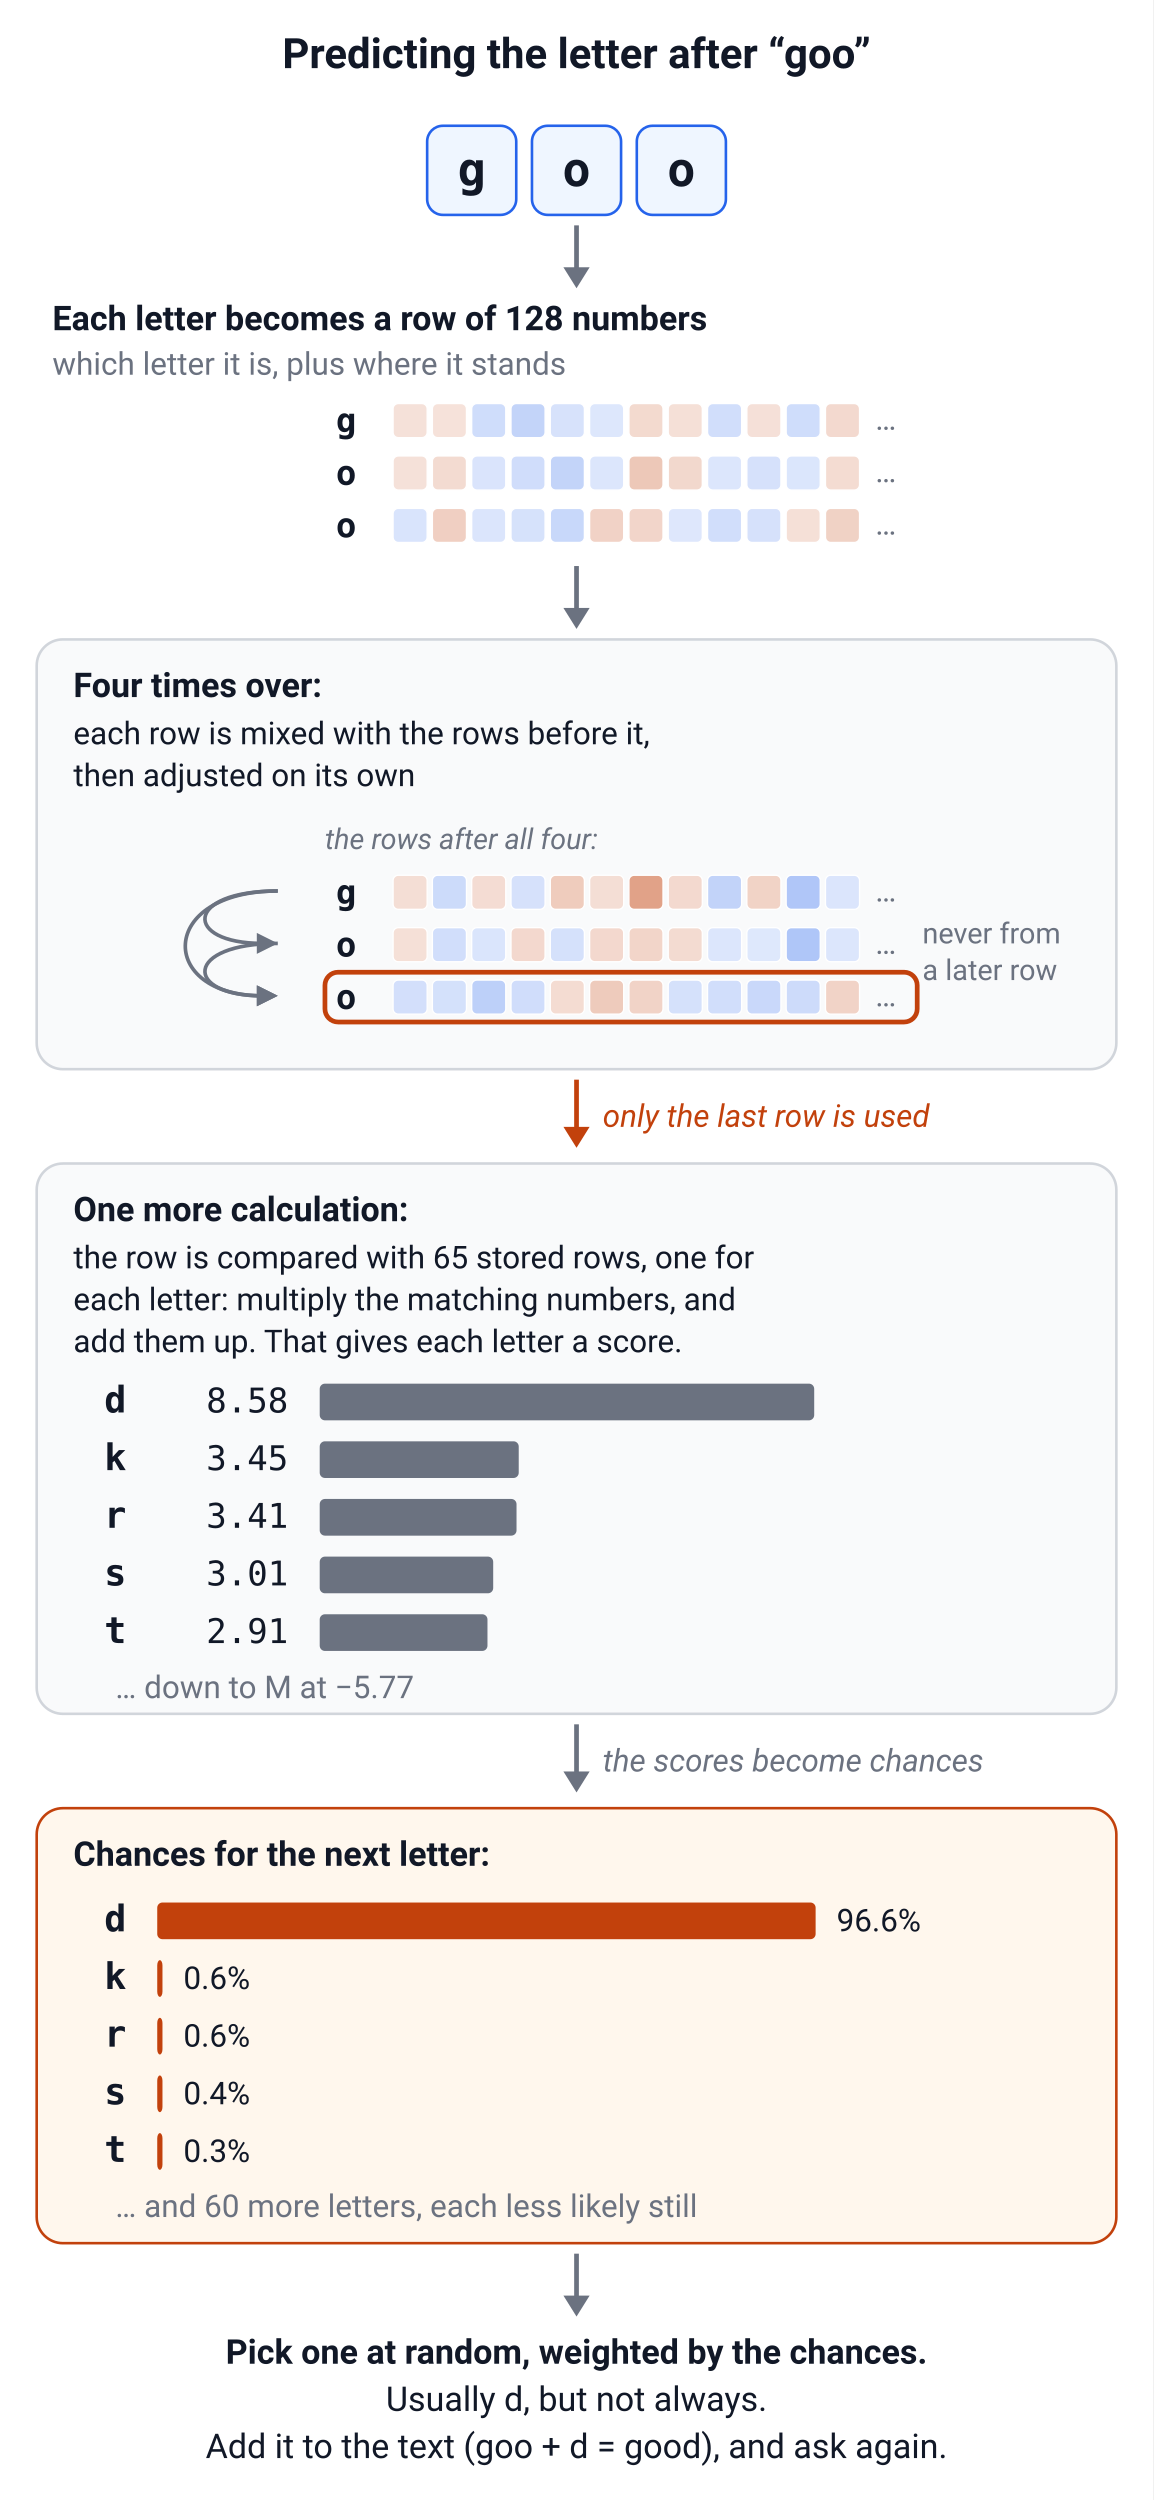
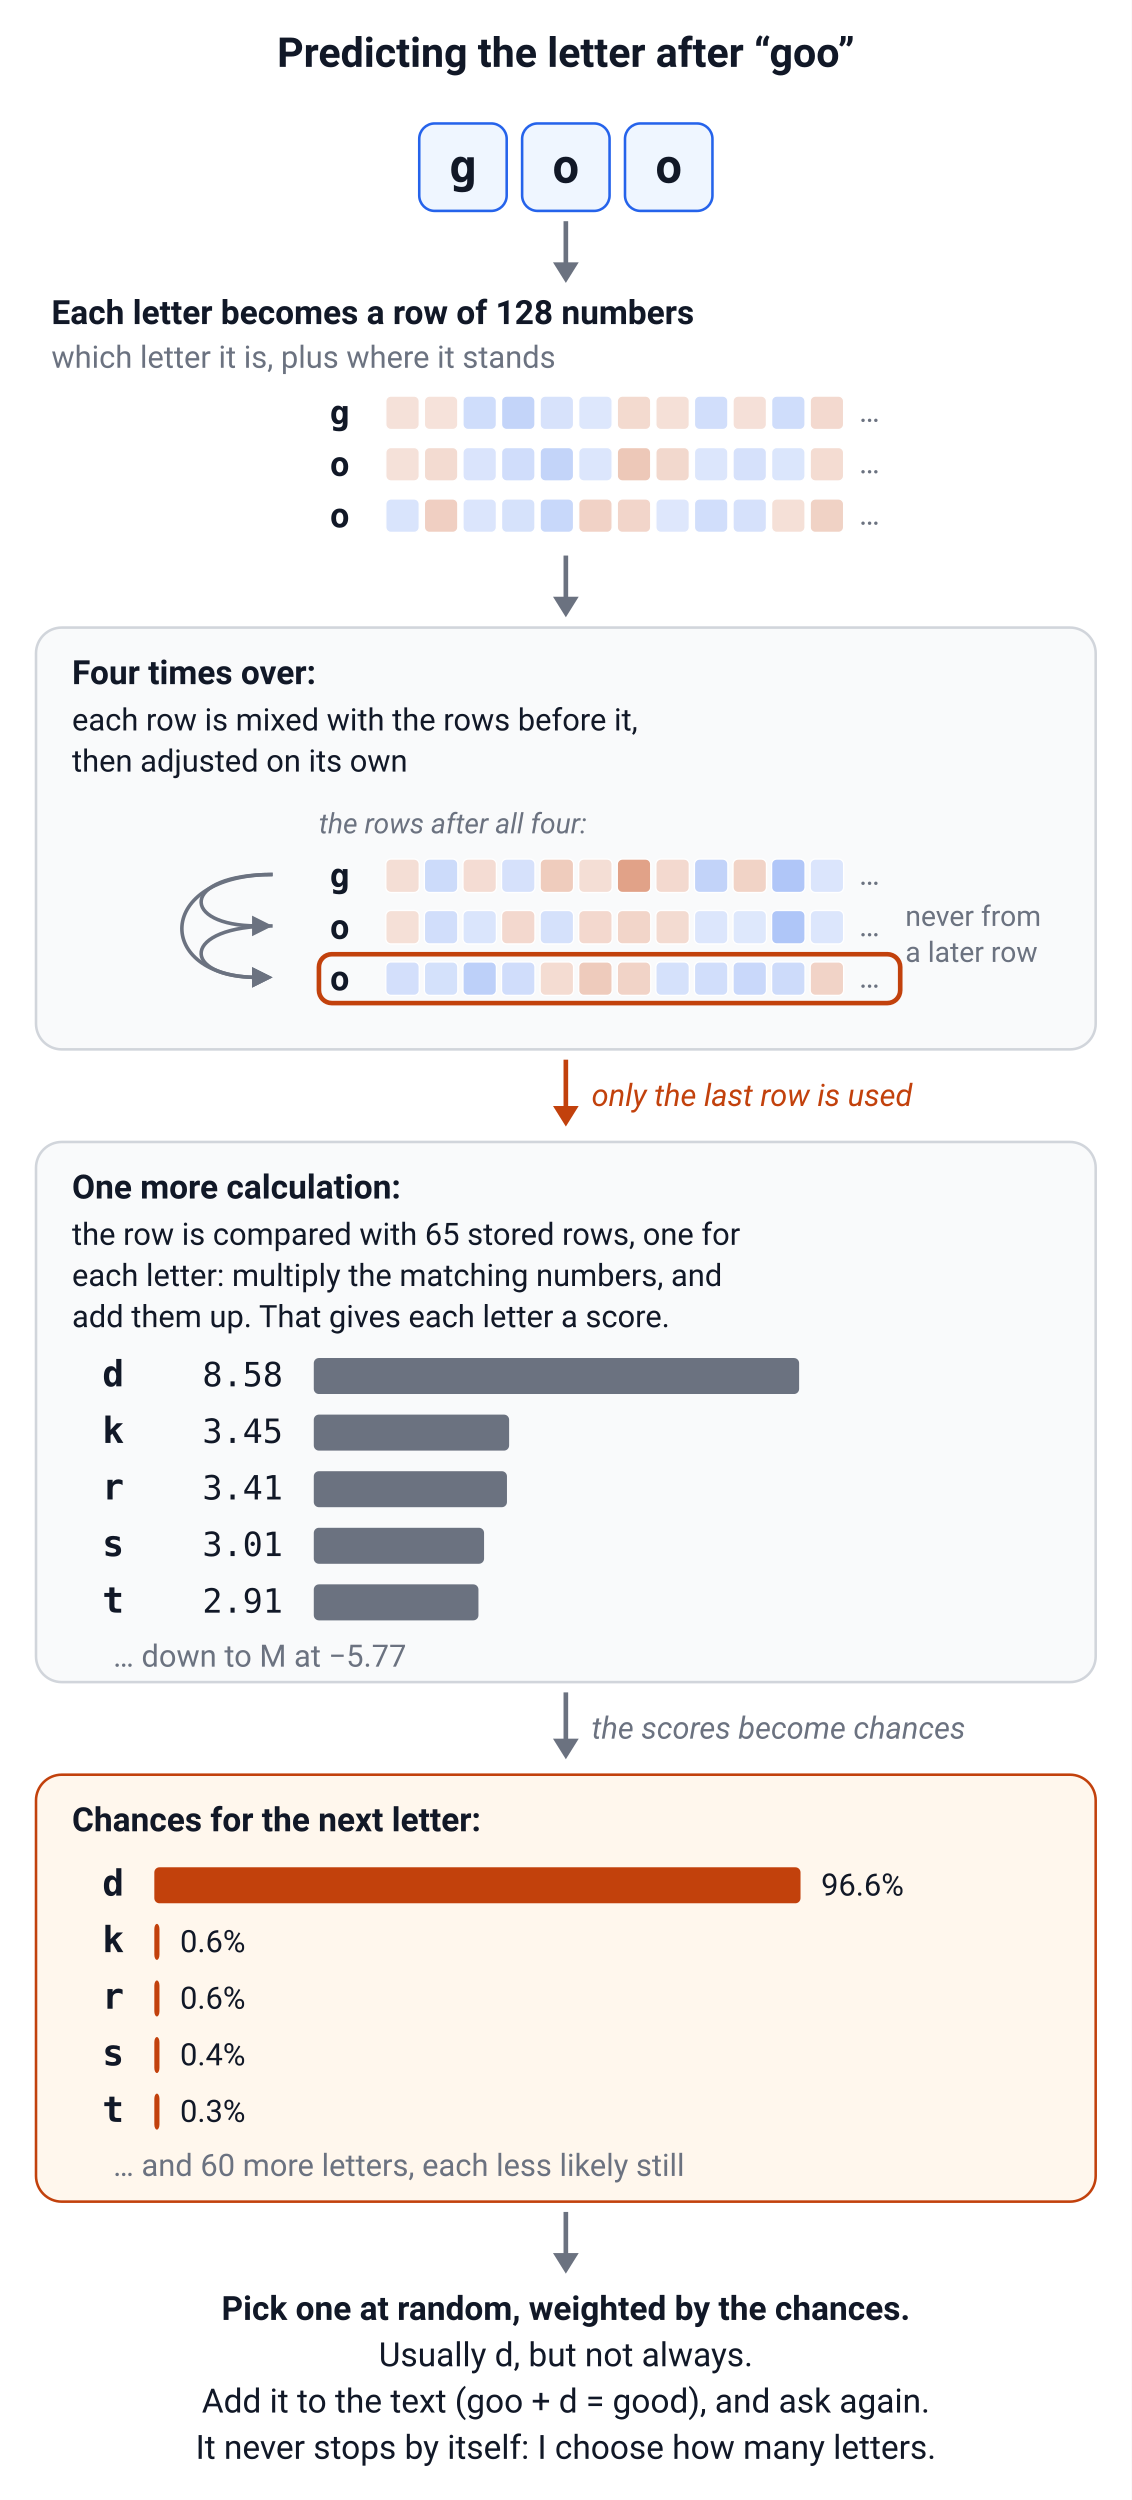
- <svg xmlns="http://www.w3.org/2000/svg" viewBox="0 0 440 954" role="img" aria-label="How MiniGPT predicts the next letter after goo: each letter becomes a row of numbers; four times, each row is mixed with the rows before it and adjusted on its own; only the last row is used; it is compared with 65 stored rows to give each letter a score; the scores become chances, with d at 96.6%; a letter is picked and added, and the model asks again." font-family="system-ui, -apple-system, 'Segoe UI', Roboto, sans-serif" style="max-width:100%;height:auto">
-   <rect width="440" height="954" fill="#ffffff" />
+ <svg xmlns="http://www.w3.org/2000/svg" viewBox="0 0 440 972" role="img" aria-label="How MiniGPT predicts the next letter after goo: each letter becomes a row of numbers; four times, each row is mixed with the rows before it and adjusted on its own; only the last row is used; it is compared with 65 stored rows to give each letter a score; the scores become chances, with d at 96.6%; a letter is picked and added, and the model asks again; it never stops by itself." font-family="system-ui, -apple-system, 'Segoe UI', Roboto, sans-serif" style="max-width:100%;height:auto">
+   <rect width="440" height="972" fill="#ffffff" />
  <text x="220.0" y="26" font-size="16" fill="#111827" text-anchor="middle" font-weight="bold">Predicting the letter after “goo”</text>
  <rect x="163.0" y="48" width="34" height="34" rx="6" fill="#eff6ff" stroke="#2563eb" stroke-width="1" />
  <text x="180.0" y="71" font-size="18" fill="#111827" text-anchor="middle" font-weight="bold" font-family="ui-monospace, Menlo, Consolas, monospace">g</text>
  <rect x="203.0" y="48" width="34" height="34" rx="6" fill="#eff6ff" stroke="#2563eb" stroke-width="1" />
  <text x="220.0" y="71" font-size="18" fill="#111827" text-anchor="middle" font-weight="bold" font-family="ui-monospace, Menlo, Consolas, monospace">o</text>
  <rect x="243.0" y="48" width="34" height="34" rx="6" fill="#eff6ff" stroke="#2563eb" stroke-width="1" />
  <text x="260.0" y="71" font-size="18" fill="#111827" text-anchor="middle" font-weight="bold" font-family="ui-monospace, Menlo, Consolas, monospace">o</text>
  <line x1="220.0" y1="86" x2="220.0" y2="103" stroke="#6b7280" stroke-width="1.8" />
  <path d="M220.0 110 L215.0 102 L225.0 102 Z" fill="#6b7280" />
  <text x="20" y="126" font-size="13" fill="#111827" text-anchor="start" font-weight="bold">Each letter becomes a row of 128 numbers</text>
  <text x="20" y="143" font-size="12" fill="#6b7280" text-anchor="start" font-weight="normal">which letter it is, plus where it stands</text>
  <text x="136" y="165" font-size="13" fill="#111827" text-anchor="end" font-weight="bold" font-family="ui-monospace, Menlo, Consolas, monospace">g</text>
  <rect x="150" y="154" width="13" height="13" rx="2" fill="#f5e1d9" stroke="#ffffff" stroke-width="0.5" />
  <rect x="165" y="154" width="13" height="13" rx="2" fill="#f6e2da" stroke="#ffffff" stroke-width="0.5" />
  <rect x="180" y="154" width="13" height="13" rx="2" fill="#cfddfb" stroke="#ffffff" stroke-width="0.5" />
  <rect x="195" y="154" width="13" height="13" rx="2" fill="#c3d4f9" stroke="#ffffff" stroke-width="0.5" />
  <rect x="210" y="154" width="13" height="13" rx="2" fill="#d7e2fb" stroke="#ffffff" stroke-width="0.5" />
  <rect x="225" y="154" width="13" height="13" rx="2" fill="#dde7fc" stroke="#ffffff" stroke-width="0.5" />
  <rect x="240" y="154" width="13" height="13" rx="2" fill="#f3dacf" stroke="#ffffff" stroke-width="0.5" />
  <rect x="255" y="154" width="13" height="13" rx="2" fill="#f5e0d7" stroke="#ffffff" stroke-width="0.5" />
  <rect x="270" y="154" width="13" height="13" rx="2" fill="#d1defb" stroke="#ffffff" stroke-width="0.5" />
  <rect x="285" y="154" width="13" height="13" rx="2" fill="#f5e0d8" stroke="#ffffff" stroke-width="0.5" />
  <rect x="300" y="154" width="13" height="13" rx="2" fill="#cfddfb" stroke="#ffffff" stroke-width="0.5" />
  <rect x="315" y="154" width="13" height="13" rx="2" fill="#f3d9cf" stroke="#ffffff" stroke-width="0.5" />
  <text x="334" y="164" font-size="12" fill="#6b7280" text-anchor="start" font-weight="normal">…</text>
  <text x="136" y="185" font-size="13" fill="#111827" text-anchor="end" font-weight="bold" font-family="ui-monospace, Menlo, Consolas, monospace">o</text>
  <rect x="150" y="174" width="13" height="13" rx="2" fill="#f5e1d9" stroke="#ffffff" stroke-width="0.5" />
  <rect x="165" y="174" width="13" height="13" rx="2" fill="#f3dbd1" stroke="#ffffff" stroke-width="0.5" />
  <rect x="180" y="174" width="13" height="13" rx="2" fill="#dae4fc" stroke="#ffffff" stroke-width="0.5" />
  <rect x="195" y="174" width="13" height="13" rx="2" fill="#d0ddfb" stroke="#ffffff" stroke-width="0.5" />
  <rect x="210" y="174" width="13" height="13" rx="2" fill="#c3d4f9" stroke="#ffffff" stroke-width="0.5" />
  <rect x="225" y="174" width="13" height="13" rx="2" fill="#dce6fc" stroke="#ffffff" stroke-width="0.5" />
  <rect x="240" y="174" width="13" height="13" rx="2" fill="#edc8b8" stroke="#ffffff" stroke-width="0.5" />
  <rect x="255" y="174" width="13" height="13" rx="2" fill="#f2d8cd" stroke="#ffffff" stroke-width="0.5" />
  <rect x="270" y="174" width="13" height="13" rx="2" fill="#dce6fc" stroke="#ffffff" stroke-width="0.5" />
  <rect x="285" y="174" width="13" height="13" rx="2" fill="#d6e1fb" stroke="#ffffff" stroke-width="0.5" />
  <rect x="300" y="174" width="13" height="13" rx="2" fill="#dbe6fc" stroke="#ffffff" stroke-width="0.5" />
  <rect x="315" y="174" width="13" height="13" rx="2" fill="#f4dcd2" stroke="#ffffff" stroke-width="0.5" />
  <text x="334" y="184" font-size="12" fill="#6b7280" text-anchor="start" font-weight="normal">…</text>
  <text x="136" y="205" font-size="13" fill="#111827" text-anchor="end" font-weight="bold" font-family="ui-monospace, Menlo, Consolas, monospace">o</text>
  <rect x="150" y="194" width="13" height="13" rx="2" fill="#d9e4fc" stroke="#ffffff" stroke-width="0.5" />
  <rect x="165" y="194" width="13" height="13" rx="2" fill="#f0cfc2" stroke="#ffffff" stroke-width="0.5" />
  <rect x="180" y="194" width="13" height="13" rx="2" fill="#dbe5fc" stroke="#ffffff" stroke-width="0.5" />
  <rect x="195" y="194" width="13" height="13" rx="2" fill="#d6e2fb" stroke="#ffffff" stroke-width="0.5" />
  <rect x="210" y="194" width="13" height="13" rx="2" fill="#c8d8fa" stroke="#ffffff" stroke-width="0.5" />
  <rect x="225" y="194" width="13" height="13" rx="2" fill="#f1d2c6" stroke="#ffffff" stroke-width="0.5" />
  <rect x="240" y="194" width="13" height="13" rx="2" fill="#f2d5ca" stroke="#ffffff" stroke-width="0.5" />
  <rect x="255" y="194" width="13" height="13" rx="2" fill="#dee7fc" stroke="#ffffff" stroke-width="0.5" />
  <rect x="270" y="194" width="13" height="13" rx="2" fill="#d1defb" stroke="#ffffff" stroke-width="0.5" />
  <rect x="285" y="194" width="13" height="13" rx="2" fill="#d6e1fb" stroke="#ffffff" stroke-width="0.5" />
  <rect x="300" y="194" width="13" height="13" rx="2" fill="#f5e0d7" stroke="#ffffff" stroke-width="0.5" />
  <rect x="315" y="194" width="13" height="13" rx="2" fill="#f0d2c5" stroke="#ffffff" stroke-width="0.5" />
  <text x="334" y="204" font-size="12" fill="#6b7280" text-anchor="start" font-weight="normal">…</text>
  <line x1="220.0" y1="216" x2="220.0" y2="233" stroke="#6b7280" stroke-width="1.8" />
  <path d="M220.0 240 L215.0 232 L225.0 232 Z" fill="#6b7280" />
  <rect x="14" y="244" width="412" height="164" rx="10" fill="#f9fafb" stroke="#d1d5db" stroke-width="1" />
  <text x="28" y="266" font-size="13" fill="#111827" text-anchor="start" font-weight="bold">Four times over:</text>
  <text x="28" y="284" font-size="12" fill="#111827" text-anchor="start" font-weight="normal">each row is mixed with the rows before it,</text>
  <text x="28" y="300" font-size="12" fill="#111827" text-anchor="start" font-weight="normal">then adjusted on its own</text>
  <text x="124" y="324" font-size="11" fill="#6b7280" text-anchor="start" font-weight="normal" font-style="italic">the rows after all four:</text>
  <text x="136" y="345" font-size="13" fill="#111827" text-anchor="end" font-weight="bold" font-family="ui-monospace, Menlo, Consolas, monospace">g</text>
  <rect x="150" y="334" width="13" height="13" rx="2" fill="#f4ded5" stroke="#ffffff" stroke-width="0.5" />
  <rect x="165" y="334" width="13" height="13" rx="2" fill="#ccdbfa" stroke="#ffffff" stroke-width="0.5" />
  <rect x="180" y="334" width="13" height="13" rx="2" fill="#f4dcd3" stroke="#ffffff" stroke-width="0.5" />
  <rect x="195" y="334" width="13" height="13" rx="2" fill="#d6e1fb" stroke="#ffffff" stroke-width="0.5" />
  <rect x="210" y="334" width="13" height="13" rx="2" fill="#efccbd" stroke="#ffffff" stroke-width="0.5" />
  <rect x="225" y="334" width="13" height="13" rx="2" fill="#f4ded5" stroke="#ffffff" stroke-width="0.5" />
  <rect x="240" y="334" width="13" height="13" rx="2" fill="#e1a288" stroke="#ffffff" stroke-width="0.5" />
  <rect x="255" y="334" width="13" height="13" rx="2" fill="#f3d9cf" stroke="#ffffff" stroke-width="0.5" />
  <rect x="270" y="334" width="13" height="13" rx="2" fill="#c2d3f9" stroke="#ffffff" stroke-width="0.5" />
  <rect x="285" y="334" width="13" height="13" rx="2" fill="#f1d3c6" stroke="#ffffff" stroke-width="0.5" />
  <rect x="300" y="334" width="13" height="13" rx="2" fill="#b0c6f8" stroke="#ffffff" stroke-width="0.5" />
  <rect x="315" y="334" width="13" height="13" rx="2" fill="#dbe5fc" stroke="#ffffff" stroke-width="0.5" />
  <text x="334" y="344" font-size="12" fill="#6b7280" text-anchor="start" font-weight="normal">…</text>
  <text x="136" y="365" font-size="13" fill="#111827" text-anchor="end" font-weight="bold" font-family="ui-monospace, Menlo, Consolas, monospace">o</text>
  <rect x="150" y="354" width="13" height="13" rx="2" fill="#f5e0d7" stroke="#ffffff" stroke-width="0.5" />
  <rect x="165" y="354" width="13" height="13" rx="2" fill="#d1defb" stroke="#ffffff" stroke-width="0.5" />
  <rect x="180" y="354" width="13" height="13" rx="2" fill="#dae5fc" stroke="#ffffff" stroke-width="0.5" />
  <rect x="195" y="354" width="13" height="13" rx="2" fill="#f3d8ce" stroke="#ffffff" stroke-width="0.5" />
  <rect x="210" y="354" width="13" height="13" rx="2" fill="#d5e1fb" stroke="#ffffff" stroke-width="0.5" />
  <rect x="225" y="354" width="13" height="13" rx="2" fill="#f3d8ce" stroke="#ffffff" stroke-width="0.5" />
  <rect x="240" y="354" width="13" height="13" rx="2" fill="#f2d5c9" stroke="#ffffff" stroke-width="0.5" />
  <rect x="255" y="354" width="13" height="13" rx="2" fill="#f3dbd1" stroke="#ffffff" stroke-width="0.5" />
  <rect x="270" y="354" width="13" height="13" rx="2" fill="#dce6fc" stroke="#ffffff" stroke-width="0.5" />
  <rect x="285" y="354" width="13" height="13" rx="2" fill="#dee8fc" stroke="#ffffff" stroke-width="0.5" />
  <rect x="300" y="354" width="13" height="13" rx="2" fill="#afc6f8" stroke="#ffffff" stroke-width="0.5" />
  <rect x="315" y="354" width="13" height="13" rx="2" fill="#dce6fc" stroke="#ffffff" stroke-width="0.5" />
  <text x="334" y="364" font-size="12" fill="#6b7280" text-anchor="start" font-weight="normal">…</text>
  <text x="136" y="385" font-size="13" fill="#111827" text-anchor="end" font-weight="bold" font-family="ui-monospace, Menlo, Consolas, monospace">o</text>
  <rect x="150" y="374" width="13" height="13" rx="2" fill="#d3dffb" stroke="#ffffff" stroke-width="0.5" />
  <rect x="165" y="374" width="13" height="13" rx="2" fill="#d4e1fb" stroke="#ffffff" stroke-width="0.5" />
  <rect x="180" y="374" width="13" height="13" rx="2" fill="#bdd0f9" stroke="#ffffff" stroke-width="0.5" />
  <rect x="195" y="374" width="13" height="13" rx="2" fill="#d0ddfb" stroke="#ffffff" stroke-width="0.5" />
  <rect x="210" y="374" width="13" height="13" rx="2" fill="#f4dcd2" stroke="#ffffff" stroke-width="0.5" />
  <rect x="225" y="374" width="13" height="13" rx="2" fill="#eecbbc" stroke="#ffffff" stroke-width="0.5" />
  <rect x="240" y="374" width="13" height="13" rx="2" fill="#f1d3c7" stroke="#ffffff" stroke-width="0.5" />
  <rect x="255" y="374" width="13" height="13" rx="2" fill="#d5e1fb" stroke="#ffffff" stroke-width="0.5" />
  <rect x="270" y="374" width="13" height="13" rx="2" fill="#d1defb" stroke="#ffffff" stroke-width="0.5" />
  <rect x="285" y="374" width="13" height="13" rx="2" fill="#c9d8fa" stroke="#ffffff" stroke-width="0.5" />
  <rect x="300" y="374" width="13" height="13" rx="2" fill="#cddbfa" stroke="#ffffff" stroke-width="0.5" />
  <rect x="315" y="374" width="13" height="13" rx="2" fill="#f1d3c7" stroke="#ffffff" stroke-width="0.5" />
  <text x="334" y="384" font-size="12" fill="#6b7280" text-anchor="start" font-weight="normal">…</text>
  <path d="M106 340 C70 340, 70 360, 100 360" fill="none" stroke="#6b7280" stroke-width="1.4" />
  <path d="M106 360 L98 356 L98 364 Z" fill="#6b7280" />
  <path d="M106 340 C60 340, 60 380, 100 380" fill="none" stroke="#6b7280" stroke-width="1.4" />
  <path d="M106 380 L98 376 L98 384 Z" fill="#6b7280" />
  <path d="M106 360 C70 360, 70 380, 100 380" fill="none" stroke="#6b7280" stroke-width="1.4" />
  <path d="M106 380 L98 376 L98 384 Z" fill="#6b7280" />
  <text x="352" y="360" font-size="11" fill="#6b7280" text-anchor="start" font-weight="normal">never from</text>
  <text x="352" y="374" font-size="11" fill="#6b7280" text-anchor="start" font-weight="normal">a later row</text>
  <rect x="124" y="371" width="226" height="19" rx="5" fill="none" stroke="#c2410c" stroke-width="1.8" />
  <line x1="220.0" y1="412" x2="220.0" y2="431" stroke="#c2410c" stroke-width="1.8" />
  <path d="M220.0 438 L215.0 430 L225.0 430 Z" fill="#c2410c" />
  <text x="230.0" y="430" font-size="12" fill="#c2410c" text-anchor="start" font-weight="normal" font-style="italic">only the last row is used</text>
  <rect x="14" y="444" width="412" height="210" rx="10" fill="#f9fafb" stroke="#d1d5db" stroke-width="1" />
  <text x="28" y="466" font-size="13" fill="#111827" text-anchor="start" font-weight="bold">One more calculation:</text>
  <text x="28" y="484" font-size="12" fill="#111827" text-anchor="start" font-weight="normal">the row is compared with 65 stored rows, one for</text>
  <text x="28" y="500" font-size="12" fill="#111827" text-anchor="start" font-weight="normal">each letter: multiply the matching numbers, and</text>
  <text x="28" y="516" font-size="12" fill="#111827" text-anchor="start" font-weight="normal">add them up. That gives each letter a score.</text>
  <text x="44" y="539" font-size="14" fill="#111827" text-anchor="middle" font-weight="bold" font-family="ui-monospace, Menlo, Consolas, monospace">d</text>
  <text x="110" y="539" font-size="13" fill="#111827" text-anchor="end" font-weight="normal" font-family="ui-monospace, Menlo, Consolas, monospace">8.58</text>
  <rect x="122" y="528" width="188.7" height="14" rx="2" fill="#6b7280" stroke="none" stroke-width="1" />
  <text x="44" y="561" font-size="14" fill="#111827" text-anchor="middle" font-weight="bold" font-family="ui-monospace, Menlo, Consolas, monospace">k</text>
  <text x="110" y="561" font-size="13" fill="#111827" text-anchor="end" font-weight="normal" font-family="ui-monospace, Menlo, Consolas, monospace">3.45</text>
  <rect x="122" y="550" width="75.948" height="14" rx="2" fill="#6b7280" stroke="none" stroke-width="1" />
  <text x="44" y="583" font-size="14" fill="#111827" text-anchor="middle" font-weight="bold" font-family="ui-monospace, Menlo, Consolas, monospace">r</text>
  <text x="110" y="583" font-size="13" fill="#111827" text-anchor="end" font-weight="normal" font-family="ui-monospace, Menlo, Consolas, monospace">3.41</text>
  <rect x="122" y="572" width="75.109" height="14" rx="2" fill="#6b7280" stroke="none" stroke-width="1" />
  <text x="44" y="605" font-size="14" fill="#111827" text-anchor="middle" font-weight="bold" font-family="ui-monospace, Menlo, Consolas, monospace">s</text>
  <text x="110" y="605" font-size="13" fill="#111827" text-anchor="end" font-weight="normal" font-family="ui-monospace, Menlo, Consolas, monospace">3.01</text>
  <rect x="122" y="594" width="66.204" height="14" rx="2" fill="#6b7280" stroke="none" stroke-width="1" />
  <text x="44" y="627" font-size="14" fill="#111827" text-anchor="middle" font-weight="bold" font-family="ui-monospace, Menlo, Consolas, monospace">t</text>
  <text x="110" y="627" font-size="13" fill="#111827" text-anchor="end" font-weight="normal" font-family="ui-monospace, Menlo, Consolas, monospace">2.91</text>
  <rect x="122" y="616" width="64.019" height="14" rx="2" fill="#6b7280" stroke="none" stroke-width="1" />
  <text x="44" y="648" font-size="12" fill="#6b7280" text-anchor="start" font-weight="normal">… down to M at −5.77</text>
  <line x1="220.0" y1="658" x2="220.0" y2="677" stroke="#6b7280" stroke-width="1.8" />
  <path d="M220.0 684 L215.0 676 L225.0 676 Z" fill="#6b7280" />
  <text x="230.0" y="676" font-size="12" fill="#6b7280" text-anchor="start" font-weight="normal" font-style="italic">the scores become chances</text>
  <rect x="14" y="690" width="412" height="166" rx="10" fill="#fff7ed" stroke="#c2410c" stroke-width="1" />
  <text x="28" y="712" font-size="13" fill="#111827" text-anchor="start" font-weight="bold">Chances for the next letter:</text>
  <text x="44" y="737" font-size="14" fill="#111827" text-anchor="middle" font-weight="bold" font-family="ui-monospace, Menlo, Consolas, monospace">d</text>
  <rect x="60" y="726" width="251.243" height="14" rx="2" fill="#c2410c" stroke="none" stroke-width="1" />
  <text x="319.243" y="737" font-size="12" fill="#111827" text-anchor="start" font-weight="normal">96.6%</text>
  <text x="44" y="759" font-size="14" fill="#111827" text-anchor="middle" font-weight="bold" font-family="ui-monospace, Menlo, Consolas, monospace">k</text>
  <rect x="60" y="748" width="2" height="14" rx="2" fill="#c2410c" stroke="none" stroke-width="1" />
  <text x="70" y="759" font-size="12" fill="#111827" text-anchor="start" font-weight="normal">0.6%</text>
  <text x="44" y="781" font-size="14" fill="#111827" text-anchor="middle" font-weight="bold" font-family="ui-monospace, Menlo, Consolas, monospace">r</text>
  <rect x="60" y="770" width="2" height="14" rx="2" fill="#c2410c" stroke="none" stroke-width="1" />
  <text x="70" y="781" font-size="12" fill="#111827" text-anchor="start" font-weight="normal">0.6%</text>
  <text x="44" y="803" font-size="14" fill="#111827" text-anchor="middle" font-weight="bold" font-family="ui-monospace, Menlo, Consolas, monospace">s</text>
  <rect x="60" y="792" width="2" height="14" rx="2" fill="#c2410c" stroke="none" stroke-width="1" />
  <text x="70" y="803" font-size="12" fill="#111827" text-anchor="start" font-weight="normal">0.4%</text>
  <text x="44" y="825" font-size="14" fill="#111827" text-anchor="middle" font-weight="bold" font-family="ui-monospace, Menlo, Consolas, monospace">t</text>
  <rect x="60" y="814" width="2" height="14" rx="2" fill="#c2410c" stroke="none" stroke-width="1" />
  <text x="70" y="825" font-size="12" fill="#111827" text-anchor="start" font-weight="normal">0.3%</text>
  <text x="44" y="846" font-size="12" fill="#6b7280" text-anchor="start" font-weight="normal">… and 60 more letters, each less likely still</text>
  <line x1="220.0" y1="860" x2="220.0" y2="877" stroke="#6b7280" stroke-width="1.8" />
  <path d="M220.0 884 L215.0 876 L225.0 876 Z" fill="#6b7280" />
  <text x="220.0" y="902" font-size="13" fill="#111827" text-anchor="middle" font-weight="bold">Pick one at random, weighted by the chances.</text>
  <text x="220.0" y="920" font-size="13" fill="#111827" text-anchor="middle" font-weight="normal">Usually d, but not always.</text>
  <text x="220.0" y="938" font-size="13" fill="#111827" text-anchor="middle" font-weight="normal">Add it to the text (goo + d = good), and ask again.</text>
+   <text x="220.0" y="956" font-size="13" fill="#111827" text-anchor="middle" font-weight="normal">It never stops by itself: I choose how many letters.</text>
</svg>
